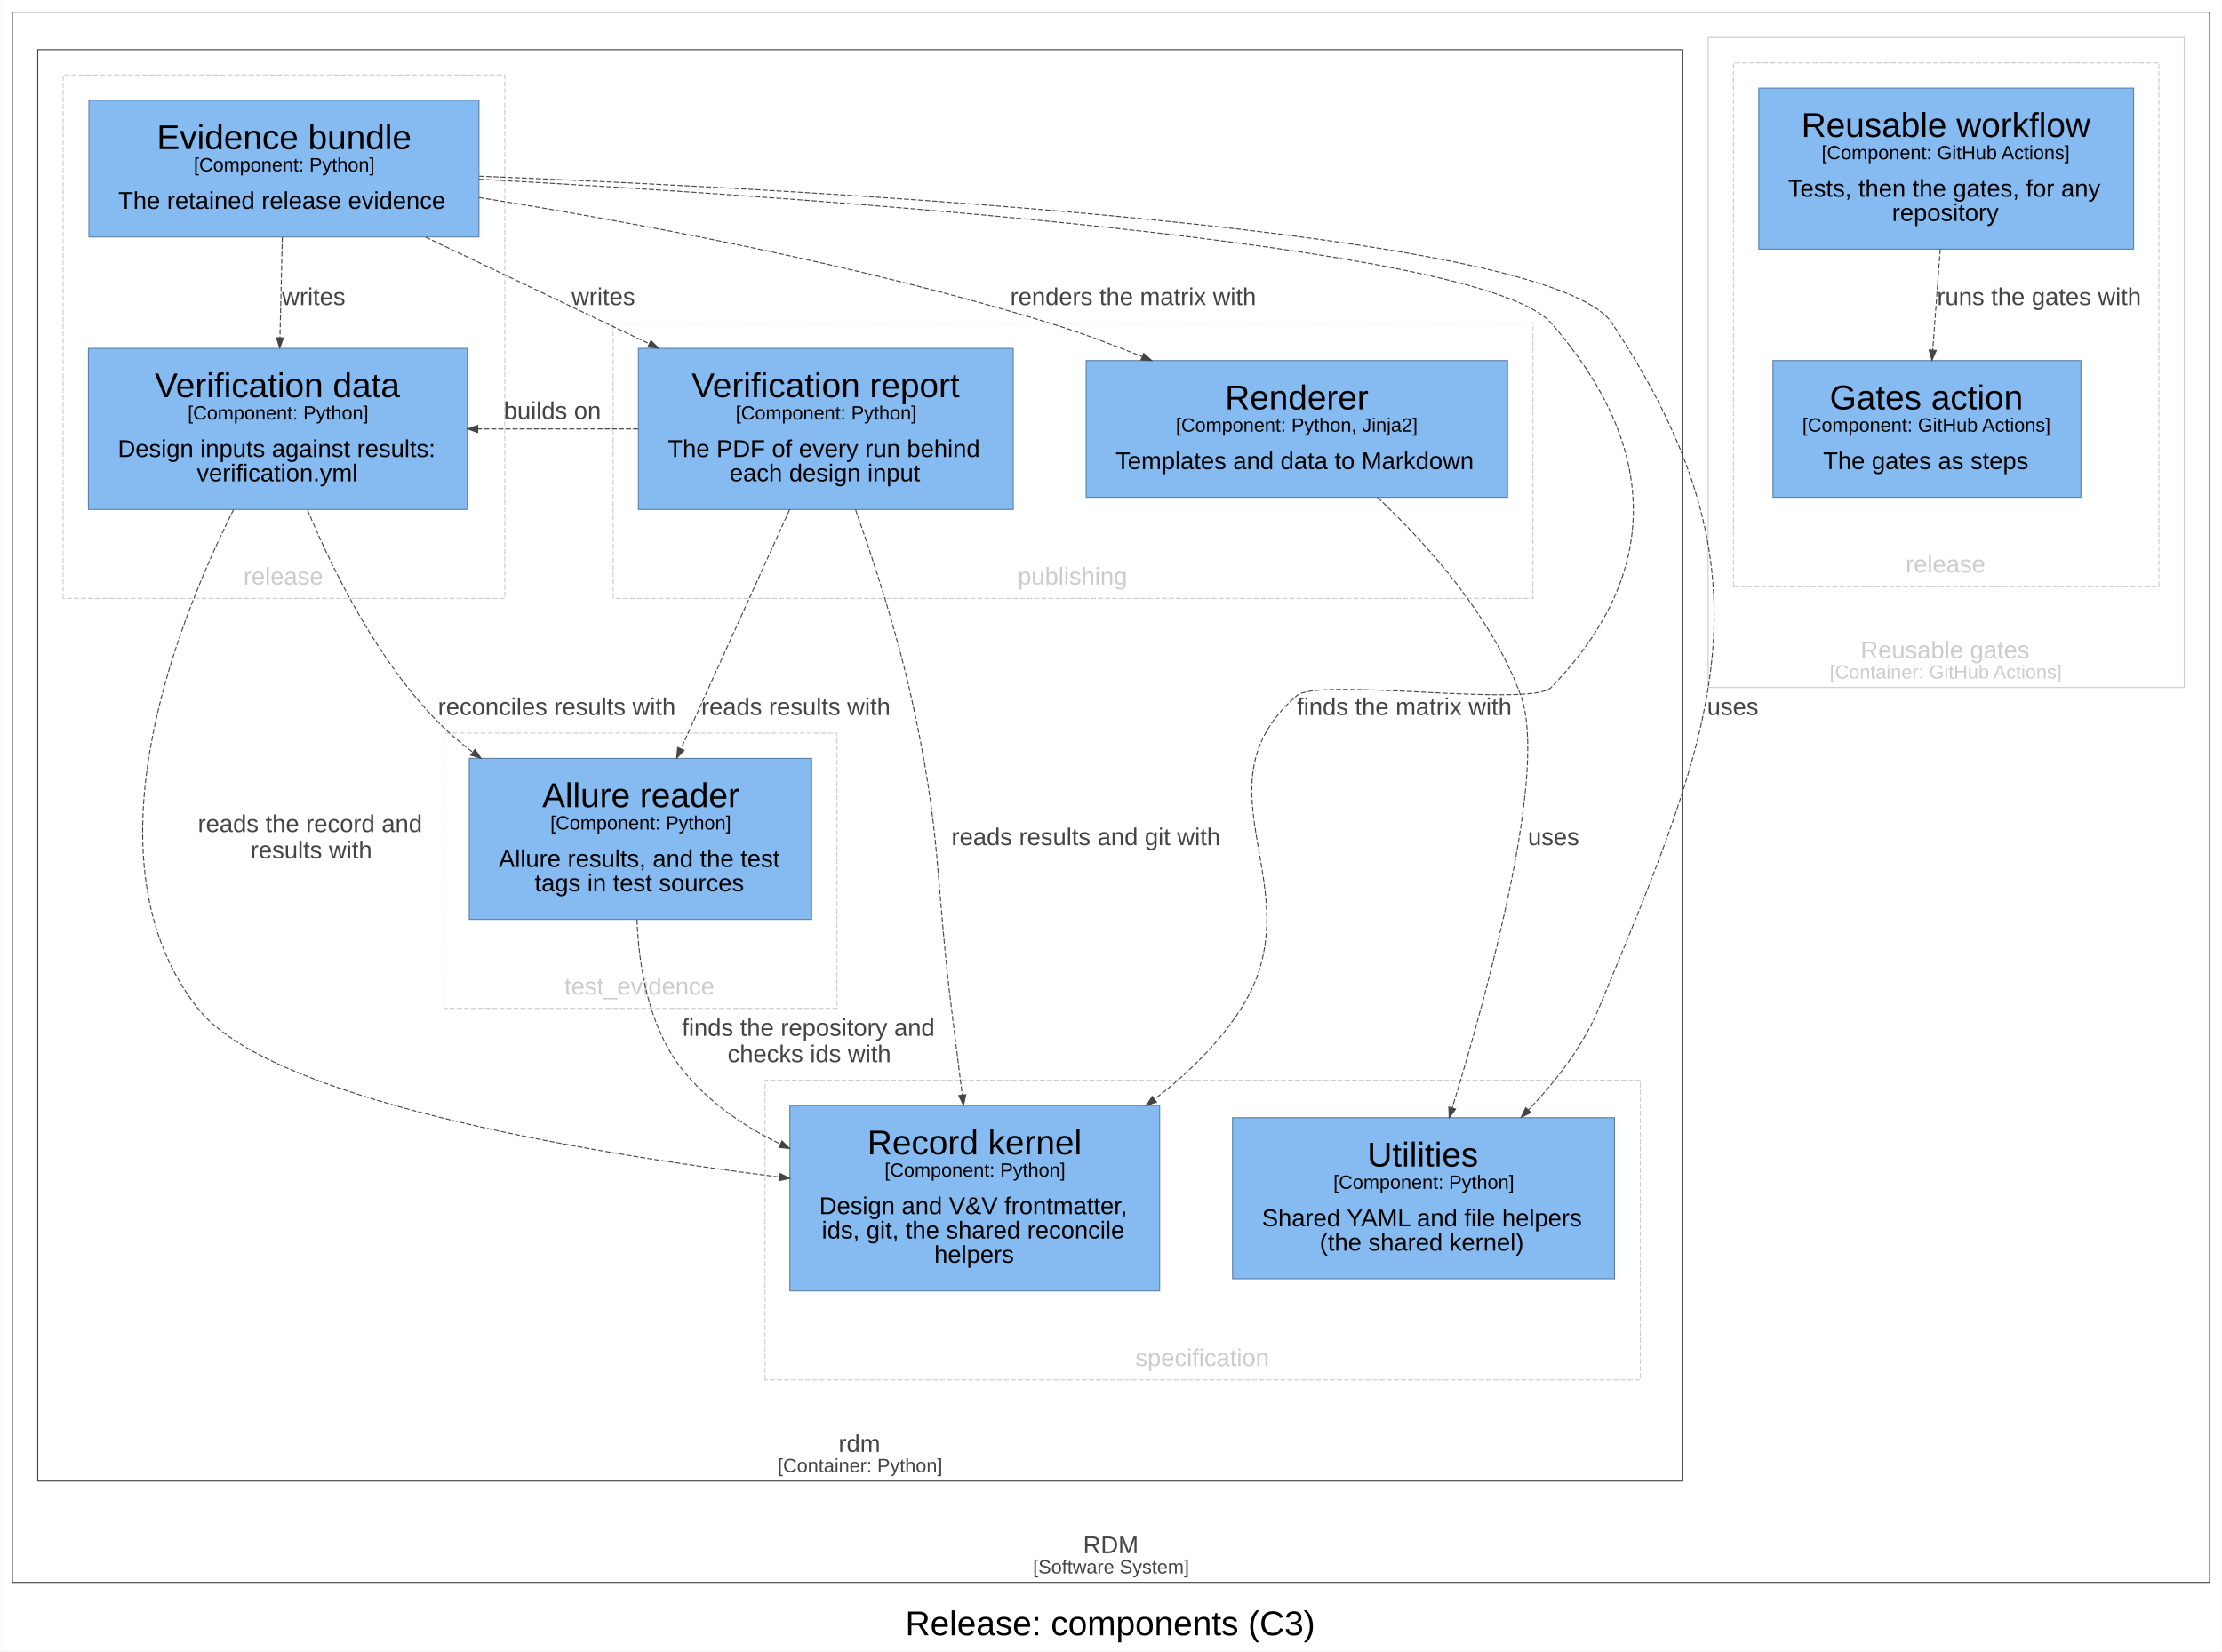
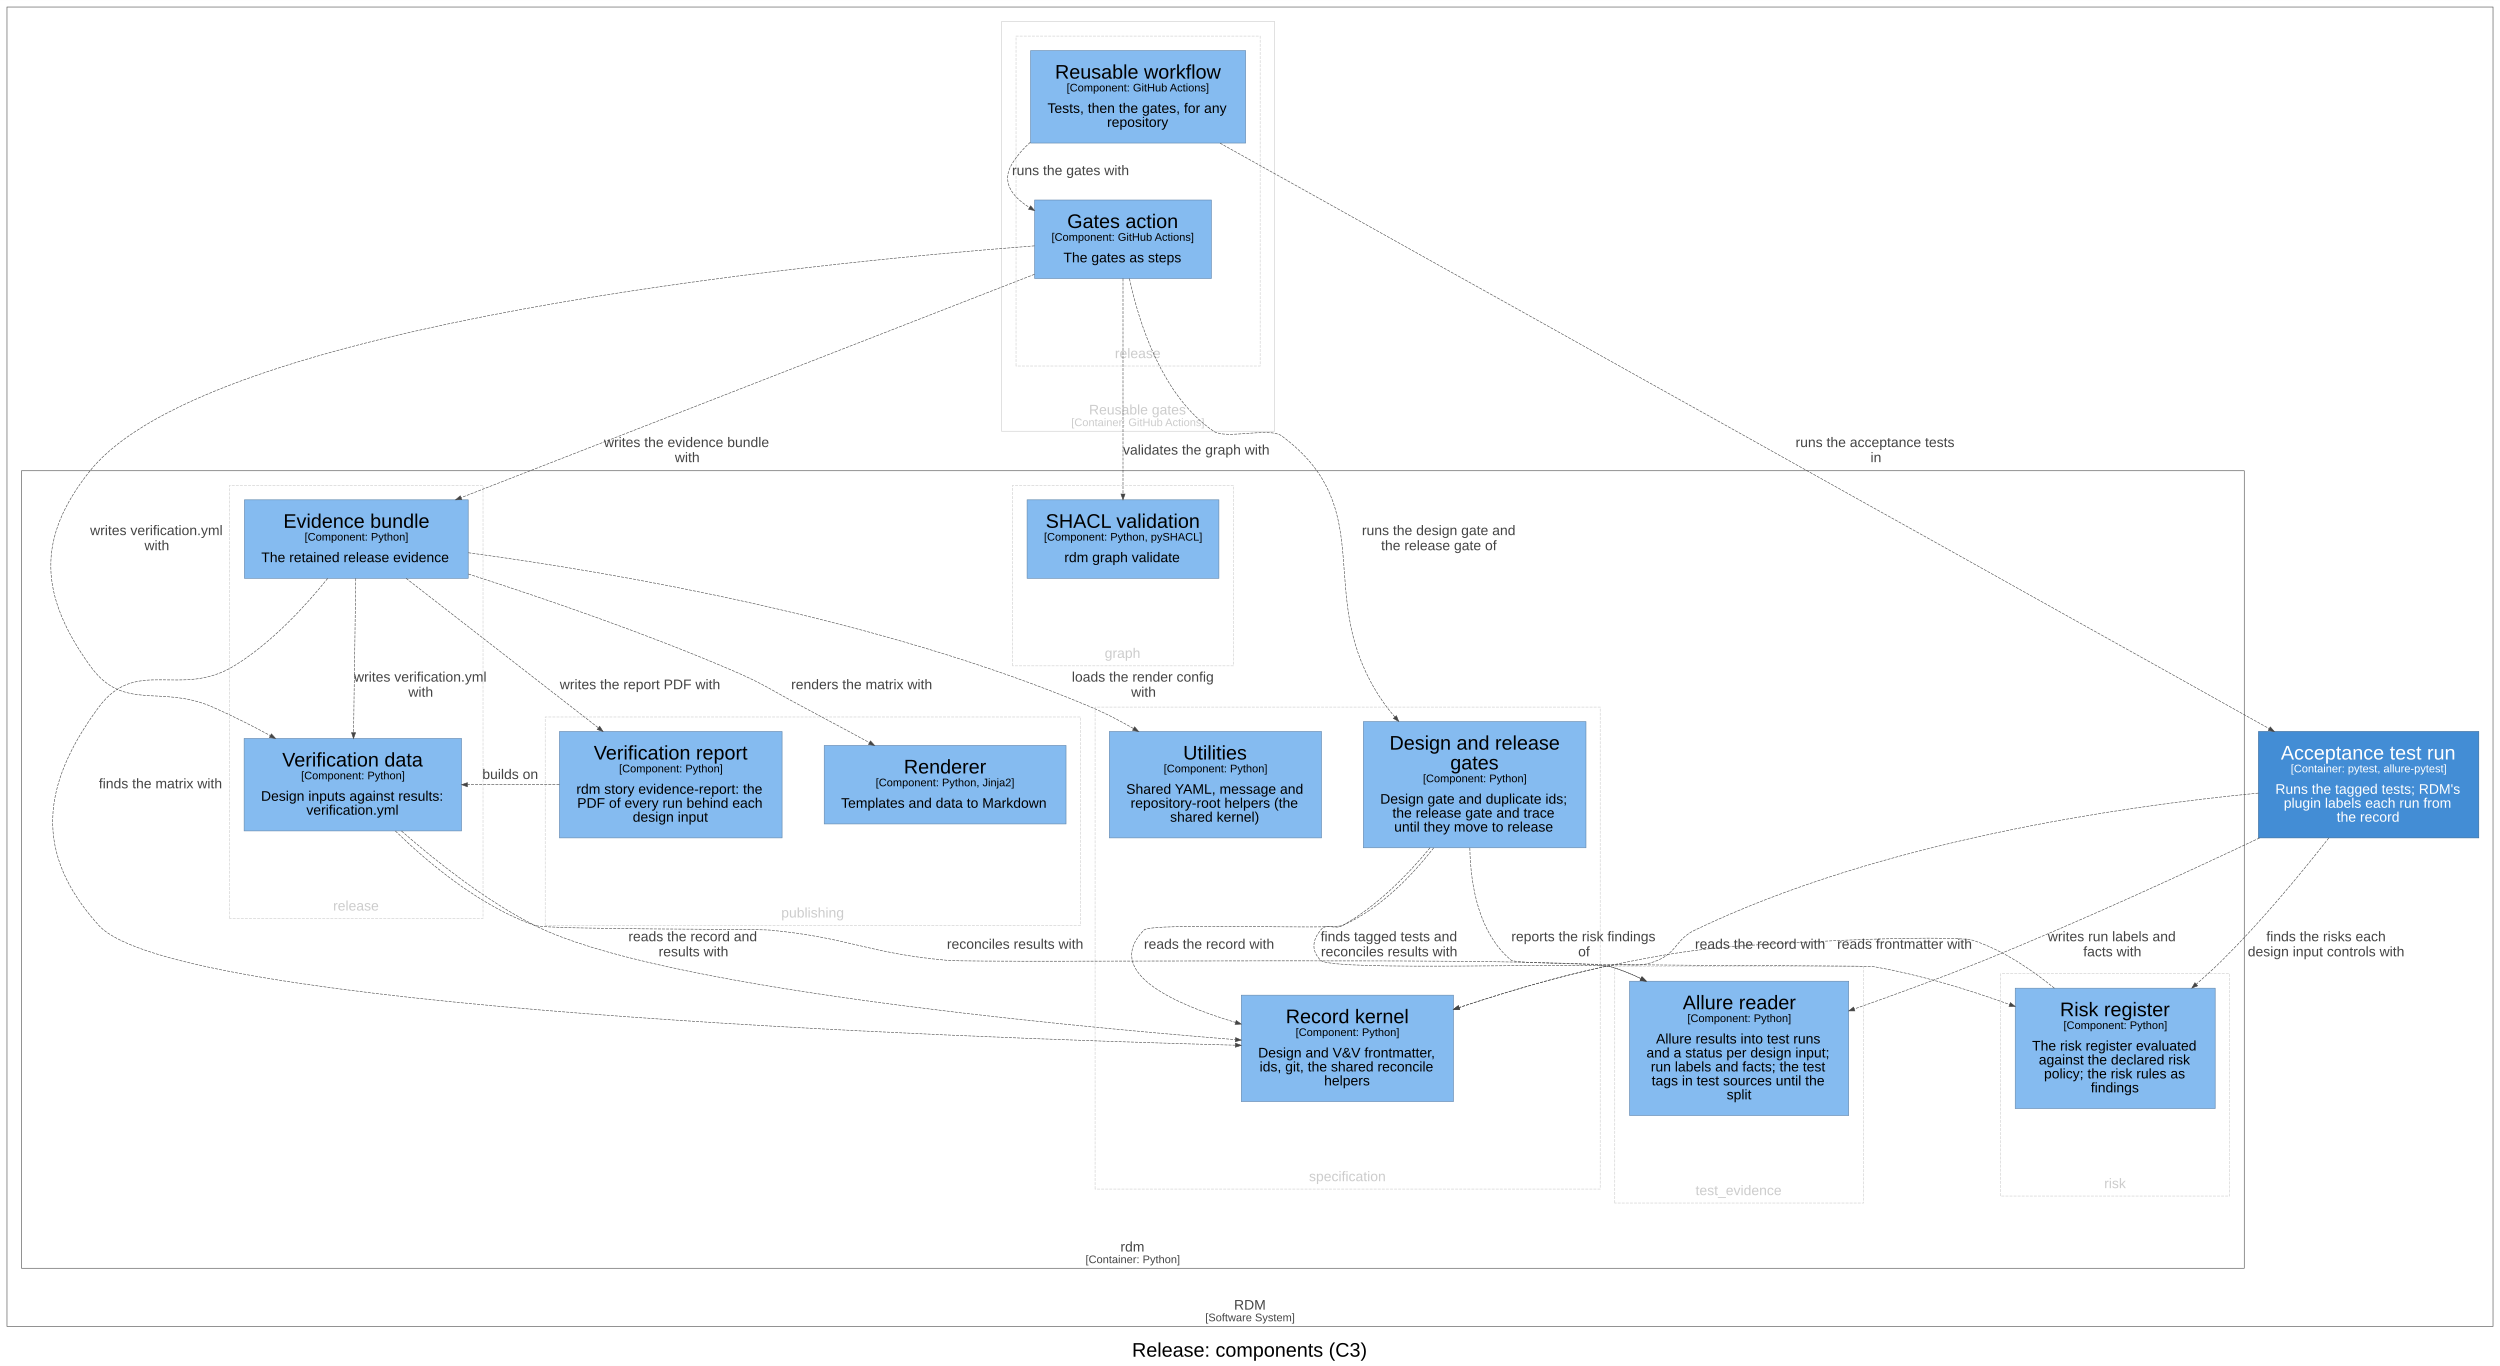
- <svg xmlns="http://www.w3.org/2000/svg" width="2193pt" height="1630pt" viewBox="0.00 0.00 2193.00 1630.40">
-   <g id="graph0" class="graph" transform="scale(1 1) rotate(0) translate(4 1626.4)">
-     <polygon fill="white" stroke="transparent" points="-4,4 -4,-1626.4 2189,-1626.4 2189,4 -4,4" />
-     <text text-anchor="start" x="889.5" y="-11.8" font-family="Arial" font-size="34.00">Release: components (C3)</text>
+ <svg xmlns="http://www.w3.org/2000/svg" width="4301pt" height="2350pt" viewBox="0.00 0.00 4301.00 2349.80">
+   <g id="graph0" class="graph" transform="scale(1 1) rotate(0) translate(4 2345.8)">
+     <polygon fill="white" stroke="transparent" points="-4,4 -4,-2345.8 4297,-2345.8 4297,4 -4,4" />
+     <text text-anchor="start" x="1943.5" y="-11.8" font-family="Arial" font-size="34.00">Release: components (C3)</text>
    <g id="clust1" class="cluster">
-       <polygon fill="none" stroke="#444444" points="8,-64 8,-1614.4 2177,-1614.4 2177,-64 8,-64" />
-       <text text-anchor="start" x="1065" y="-92.8" font-family="Arial" font-size="24.00" fill="#444444">RDM</text>
-       <text text-anchor="start" x="1015.5" y="-72.8" font-family="Arial" font-size="19.00" fill="#444444">[Software System]</text>
+       <polygon fill="none" stroke="#444444" points="8,-64 8,-2333.8 4285,-2333.8 4285,-64 8,-64" />
+       <text text-anchor="start" x="2119" y="-92.8" font-family="Arial" font-size="24.00" fill="#444444">RDM</text>
+       <text text-anchor="start" x="2069.5" y="-72.8" font-family="Arial" font-size="19.00" fill="#444444">[Software System]</text>
    </g>
    <g id="clust2" class="cluster">
-       <polygon fill="none" stroke="#cccccc" points="1682,-947.6 1682,-1589.4 2152,-1589.4 2152,-947.6 1682,-947.6" />
-       <text text-anchor="start" x="1832.5" y="-976.4" font-family="Arial" font-size="24.00" fill="#cccccc">Reusable gates</text>
-       <text text-anchor="start" x="1802" y="-956.4" font-family="Arial" font-size="19.00" fill="#cccccc">[Container: GitHub Actions]</text>
+       <polygon fill="none" stroke="#cccccc" points="1719,-1604 1719,-2308.8 2189,-2308.8 2189,-1604 1719,-1604" />
+       <text text-anchor="start" x="1869.5" y="-1632.8" font-family="Arial" font-size="24.00" fill="#cccccc">Reusable gates</text>
+       <text text-anchor="start" x="1839" y="-1612.8" font-family="Arial" font-size="19.00" fill="#cccccc">[Container: GitHub Actions]</text>
    </g>
    <g id="clust3" class="cluster">
-       <polygon fill="none" stroke="#cccccc" stroke-dasharray="5,2" points="1707,-1047.6 1707,-1564.4 2127,-1564.4 2127,-1047.6 1707,-1047.6" />
-       <text text-anchor="start" x="1877" y="-1061.2" font-family="Arial" font-size="24.00" fill="#cccccc">release</text>
+       <polygon fill="none" stroke="#cccccc" stroke-dasharray="5,2" points="1744,-1716.2 1744,-2283.8 2164,-2283.8 2164,-1716.2 1744,-1716.2" />
+       <text text-anchor="start" x="1914" y="-1729.8" font-family="Arial" font-size="24.00" fill="#cccccc">release</text>
    </g>
    <g id="clust4" class="cluster">
-       <polygon fill="none" stroke="#444444" points="33,-164 33,-1577.4 1657,-1577.4 1657,-164 33,-164" />
-       <text text-anchor="start" x="823.5" y="-192.8" font-family="Arial" font-size="24.00" fill="#444444">rdm</text>
-       <text text-anchor="start" x="763.5" y="-172.8" font-family="Arial" font-size="19.00" fill="#444444">[Container: Python]</text>
+       <polygon fill="none" stroke="#444444" points="33,-164 33,-1536 3857,-1536 3857,-164 33,-164" />
+       <text text-anchor="start" x="1923.5" y="-192.8" font-family="Arial" font-size="24.00" fill="#444444">rdm</text>
+       <text text-anchor="start" x="1863.5" y="-172.8" font-family="Arial" font-size="19.00" fill="#444444">[Container: Python]</text>
+     </g>
+     <g id="clust7" class="cluster">
+       <polygon fill="none" stroke="#cccccc" stroke-dasharray="5,2" points="391,-765.8 391,-1511 827,-1511 827,-765.8 391,-765.8" />
+       <text text-anchor="start" x="569" y="-779.4" font-family="Arial" font-size="24.00" fill="#cccccc">release</text>
+     </g>
+     <g id="clust5" class="cluster">
+       <polygon fill="none" stroke="#cccccc" stroke-dasharray="5,2" points="1738,-1200.4 1738,-1511 2118,-1511 2118,-1200.4 1738,-1200.4" />
+       <text text-anchor="start" x="1896.5" y="-1214" font-family="Arial" font-size="24.00" fill="#cccccc">graph</text>
    </g>
    <g id="clust6" class="cluster">
-       <polygon fill="none" stroke="#cccccc" stroke-dasharray="5,2" points="58,-1035.6 58,-1552.4 494,-1552.4 494,-1035.6 58,-1035.6" />
-       <text text-anchor="start" x="236" y="-1049.2" font-family="Arial" font-size="24.00" fill="#cccccc">release</text>
-     </g>
-     <g id="clust5" class="cluster">
-       <polygon fill="none" stroke="#cccccc" stroke-dasharray="5,2" points="601,-1035.6 601,-1307.4 1509,-1307.4 1509,-1035.6 601,-1035.6" />
-       <text text-anchor="start" x="1000.5" y="-1049.2" font-family="Arial" font-size="24.00" fill="#cccccc">publishing</text>
-     </g>
-     <g id="clust7" class="cluster">
-       <polygon fill="none" stroke="#cccccc" stroke-dasharray="5,2" points="751,-264 751,-559.8 1615,-559.8 1615,-264 751,-264" />
-       <text text-anchor="start" x="1116.5" y="-277.6" font-family="Arial" font-size="24.00" fill="#cccccc">specification</text>
+       <polygon fill="none" stroke="#cccccc" stroke-dasharray="5,2" points="934,-753.8 934,-1112.4 1855,-1112.4 1855,-753.8 934,-753.8" />
+       <text text-anchor="start" x="1340" y="-767.4" font-family="Arial" font-size="24.00" fill="#cccccc">publishing</text>
    </g>
    <g id="clust8" class="cluster">
-       <polygon fill="none" stroke="#cccccc" stroke-dasharray="5,2" points="434,-630.8 434,-902.6 822,-902.6 822,-630.8 434,-630.8" />
-       <text text-anchor="start" x="553" y="-644.4" font-family="Arial" font-size="24.00" fill="#cccccc">test_evidence</text>
-     </g>
-     <g id="45" class="node">
-       <polygon fill="#85bbf0" stroke="#5d82a8" points="2102,-1539.4 1732,-1539.4 1732,-1380.4 2102,-1380.4 2102,-1539.4" />
-       <text text-anchor="start" x="1774" y="-1491.2" font-family="Arial" font-size="34.00" fill="#000000">Reusable workflow</text>
-       <text text-anchor="start" x="1794" y="-1469.2" font-family="Arial" font-size="19.00" fill="#000000">[Component: GitHub Actions]</text>
-       <text text-anchor="start" x="1761" y="-1432.2" font-family="Arial" font-size="24.00" fill="#000000">Tests, then the gates, for any</text>
-       <text text-anchor="start" x="1863.5" y="-1408.2" font-family="Arial" font-size="24.00" fill="#000000">repository</text>
+       <polygon fill="none" stroke="#cccccc" stroke-dasharray="5,2" points="3438,-288.2 3438,-670.8 3832,-670.8 3832,-288.2 3438,-288.2" />
+       <text text-anchor="start" x="3616" y="-301.8" font-family="Arial" font-size="24.00" fill="#cccccc">risk</text>
+     </g>
+     <g id="clust9" class="cluster">
+       <polygon fill="none" stroke="#cccccc" stroke-dasharray="5,2" points="1880,-300.2 1880,-1129.4 2749,-1129.4 2749,-300.2 1880,-300.2" />
+       <text text-anchor="start" x="2248" y="-313.8" font-family="Arial" font-size="24.00" fill="#cccccc">specification</text>
+     </g>
+     <g id="clust10" class="cluster">
+       <polygon fill="none" stroke="#cccccc" stroke-dasharray="5,2" points="2774,-276.2 2774,-682.8 3202,-682.8 3202,-276.2 2774,-276.2" />
+       <text text-anchor="start" x="2913" y="-289.8" font-family="Arial" font-size="24.00" fill="#cccccc">test_evidence</text>
    </g>
    <g id="46" class="node">
-       <polygon fill="#85bbf0" stroke="#5d82a8" points="2050,-1270.4 1746,-1270.4 1746,-1135.4 2050,-1135.4 2050,-1270.4" />
-       <text text-anchor="start" x="1802" y="-1222.2" font-family="Arial" font-size="34.00" fill="#000000">Gates action</text>
-       <text text-anchor="start" x="1775" y="-1200.2" font-family="Arial" font-size="19.00" fill="#000000">[Component: GitHub Actions]</text>
-       <text text-anchor="start" x="1795.5" y="-1163.2" font-family="Arial" font-size="24.00" fill="#000000">The gates as steps</text>
-     </g>
-     <g id="101" class="edge">
-       <path fill="none" stroke="#444444" stroke-dasharray="5,2" d="M1911.14,-1380.31C1908.78,-1348.62 1906.07,-1312.18 1903.72,-1280.67" />
-       <polygon fill="#444444" stroke="#444444" points="1907.21,-1280.34 1902.97,-1270.63 1900.22,-1280.86 1907.21,-1280.34" />
-       <text text-anchor="start" x="1908" y="-1325.2" font-family="Arial" font-size="24.00" fill="#444444">runs the gates with</text>
+       <polygon fill="#85bbf0" stroke="#5d82a8" points="2139,-2258.8 1769,-2258.8 1769,-2099.8 2139,-2099.8 2139,-2258.8" />
+       <text text-anchor="start" x="1811" y="-2210.6" font-family="Arial" font-size="34.00" fill="#000000">Reusable workflow</text>
+       <text text-anchor="start" x="1831" y="-2188.6" font-family="Arial" font-size="19.00" fill="#000000">[Component: GitHub Actions]</text>
+       <text text-anchor="start" x="1798" y="-2151.6" font-family="Arial" font-size="24.00" fill="#000000">Tests, then the gates, for any</text>
+       <text text-anchor="start" x="1900.5" y="-2127.6" font-family="Arial" font-size="24.00" fill="#000000">repository</text>
+     </g>
+     <g id="47" class="node">
+       <polygon fill="#85bbf0" stroke="#5d82a8" points="2080,-2001.8 1776,-2001.8 1776,-1866.8 2080,-1866.8 2080,-2001.8" />
+       <text text-anchor="start" x="1832" y="-1953.6" font-family="Arial" font-size="34.00" fill="#000000">Gates action</text>
+       <text text-anchor="start" x="1805" y="-1931.6" font-family="Arial" font-size="19.00" fill="#000000">[Component: GitHub Actions]</text>
+       <text text-anchor="start" x="1825.5" y="-1894.6" font-family="Arial" font-size="24.00" fill="#000000">The gates as steps</text>
+     </g>
+     <g id="102" class="edge">
+       <path fill="none" stroke="#444444" stroke-dasharray="5,2" d="M1768.59,-2101.2C1756.3,-2090.25 1745.47,-2077.84 1737,-2063.8 1718.61,-2033.3 1736.17,-2008.46 1766.88,-1989.04" />
+       <polygon fill="#444444" stroke="#444444" points="1769.06,-1991.82 1775.87,-1983.71 1765.49,-1985.8 1769.06,-1991.82" />
+       <text text-anchor="start" x="1737" y="-2044.6" font-family="Arial" font-size="24.00" fill="#444444">runs the gates with</text>
+     </g>
+     <g id="43" class="node">
+       <polygon fill="#438dd5" stroke="#2e6295" points="4260.5,-1087.4 3881.5,-1087.4 3881.5,-904.4 4260.5,-904.4 4260.5,-1087.4" />
+       <text text-anchor="start" x="3920" y="-1039.2" font-family="Arial" font-size="34.00" fill="#ffffff">Acceptance test run</text>
+       <text text-anchor="start" x="3937" y="-1017.2" font-family="Arial" font-size="19.00" fill="#ffffff">[Container: pytest, allure-pytest]</text>
+       <text text-anchor="start" x="3910.5" y="-980.2" font-family="Arial" font-size="24.00" fill="#ffffff">Runs the tagged tests; RDM's</text>
+       <text text-anchor="start" x="3925" y="-956.2" font-family="Arial" font-size="24.00" fill="#ffffff">plugin labels each run from</text>
+       <text text-anchor="start" x="4016" y="-932.2" font-family="Arial" font-size="24.00" fill="#ffffff">the record</text>
+     </g>
+     <g id="149" class="edge">
+       <path fill="none" stroke="#444444" stroke-dasharray="5,2" d="M2094.95,-2099.64C2470.14,-1890.27 3492.28,-1319.85 3899.88,-1092.4" />
+       <polygon fill="#444444" stroke="#444444" points="3901.77,-1095.35 3908.8,-1087.42 3898.36,-1089.23 3901.77,-1095.35" />
+       <text text-anchor="start" x="3085" y="-1576.8" font-family="Arial" font-size="24.00" fill="#444444">runs the acceptance tests</text>
+       <text text-anchor="start" x="3214" y="-1550.8" font-family="Arial" font-size="24.00" fill="#444444">in</text>
+     </g>
+     <g id="40" class="node">
+       <polygon fill="#85bbf0" stroke="#5d82a8" points="2093,-1486 1763,-1486 1763,-1351 2093,-1351 2093,-1486" />
+       <text text-anchor="start" x="1795" y="-1437.8" font-family="Arial" font-size="34.00" fill="#000000">SHACL validation</text>
+       <text text-anchor="start" x="1792" y="-1415.8" font-family="Arial" font-size="19.00" fill="#000000">[Component: Python, pySHACL]</text>
+       <text text-anchor="start" x="1827" y="-1378.8" font-family="Arial" font-size="24.00" fill="#000000">rdm graph validate</text>
+     </g>
+     <g id="145" class="edge">
+       <path fill="none" stroke="#444444" stroke-dasharray="5,2" d="M1928,-1866.66C1928,-1771.36 1928,-1596.62 1928,-1496.11" />
+       <polygon fill="#444444" stroke="#444444" points="1931.5,-1496.03 1928,-1486.03 1924.5,-1496.03 1931.5,-1496.03" />
+       <text text-anchor="start" x="1928" y="-1563.8" font-family="Arial" font-size="24.00" fill="#444444">validates the graph with</text>
+     </g>
+     <g id="19" class="node">
+       <polygon fill="#85bbf0" stroke="#5d82a8" points="790,-1075.4 416,-1075.4 416,-916.4 790,-916.4 790,-1075.4" />
+       <text text-anchor="start" x="481.5" y="-1027.2" font-family="Arial" font-size="34.00" fill="#000000">Verification data</text>
+       <text text-anchor="start" x="514" y="-1005.2" font-family="Arial" font-size="19.00" fill="#000000">[Component: Python]</text>
+       <text text-anchor="start" x="445" y="-968.2" font-family="Arial" font-size="24.00" fill="#000000">Design inputs against results:</text>
+       <text text-anchor="start" x="523" y="-944.2" font-family="Arial" font-size="24.00" fill="#000000">verification.yml</text>
+     </g>
+     <g id="143" class="edge">
+       <path fill="none" stroke="#444444" stroke-dasharray="5,2" d="M1775.84,-1922.94C1383.66,-1892.77 354.82,-1790.43 151,-1536 57.74,-1419.59 63.96,-1321.53 151,-1200.4 208.74,-1120.05 271.4,-1169.17 362,-1129.4 394.77,-1115.02 429.01,-1097.7 461.05,-1080.39" />
+       <polygon fill="#444444" stroke="#444444" points="462.91,-1083.37 470.03,-1075.52 459.57,-1077.21 462.91,-1083.37" />
+       <text text-anchor="start" x="151" y="-1425.3" font-family="Arial" font-size="24.00" fill="#444444">writes verification.yml</text>
+       <text text-anchor="start" x="244.5" y="-1399.3" font-family="Arial" font-size="24.00" fill="#444444">with</text>
+     </g>
+     <g id="20" class="node">
+       <polygon fill="#85bbf0" stroke="#5d82a8" points="801.5,-1486 416.5,-1486 416.5,-1351 801.5,-1351 801.5,-1486" />
+       <text text-anchor="start" x="483.5" y="-1437.8" font-family="Arial" font-size="34.00" fill="#000000">Evidence bundle</text>
+       <text text-anchor="start" x="520" y="-1415.8" font-family="Arial" font-size="19.00" fill="#000000">[Component: Python]</text>
+       <text text-anchor="start" x="445.5" y="-1378.8" font-family="Arial" font-size="24.00" fill="#000000">The retained release evidence</text>
+     </g>
+     <g id="147" class="edge">
+       <path fill="none" stroke="#444444" stroke-dasharray="5,2" d="M1775.73,-1873.98C1530.94,-1778.63 1050.96,-1591.66 789.39,-1489.77" />
+       <polygon fill="#444444" stroke="#444444" points="790.38,-1486.4 779.79,-1486.03 787.84,-1492.92 790.38,-1486.4" />
+       <text text-anchor="start" x="1035" y="-1576.8" font-family="Arial" font-size="24.00" fill="#444444">writes the evidence bundle</text>
+       <text text-anchor="start" x="1157" y="-1550.8" font-family="Arial" font-size="24.00" fill="#444444">with</text>
+     </g>
+     <g id="8" class="node">
+       <polygon fill="#85bbf0" stroke="#5d82a8" points="2724.5,-1104.4 2341.5,-1104.4 2341.5,-887.4 2724.5,-887.4 2724.5,-1104.4" />
+       <text text-anchor="start" x="2386.5" y="-1056.2" font-family="Arial" font-size="34.00" fill="#000000">Design and release</text>
+       <text text-anchor="start" x="2491" y="-1022.2" font-family="Arial" font-size="34.00" fill="#000000">gates</text>
+       <text text-anchor="start" x="2444" y="-1000.2" font-family="Arial" font-size="19.00" fill="#000000">[Component: Python]</text>
+       <text text-anchor="start" x="2370.5" y="-963.2" font-family="Arial" font-size="24.00" fill="#000000">Design gate and duplicate ids;</text>
+       <text text-anchor="start" x="2391.5" y="-939.2" font-family="Arial" font-size="24.00" fill="#000000">the release gate and trace</text>
+       <text text-anchor="start" x="2394.5" y="-915.2" font-family="Arial" font-size="24.00" fill="#000000">until they move to release</text>
+     </g>
+     <g id="140" class="edge">
+       <path fill="none" stroke="#444444" stroke-dasharray="5,2" d="M1939.05,-1866.6C1955.74,-1789.18 1995.4,-1664.4 2084,-1604 2105.53,-1589.32 2180.07,-1611.52 2201,-1596 2374.98,-1466.98 2251.75,-1319.19 2374,-1140.4 2380.56,-1130.81 2387.89,-1121.42 2395.7,-1112.33" />
+       <polygon fill="#444444" stroke="#444444" points="2398.38,-1114.58 2402.36,-1104.76 2393.12,-1109.95 2398.38,-1114.58" />
+       <text text-anchor="start" x="2339" y="-1425.3" font-family="Arial" font-size="24.00" fill="#444444">runs the design gate and</text>
+       <text text-anchor="start" x="2372" y="-1399.3" font-family="Arial" font-size="24.00" fill="#444444">the release gate of</text>
    </g>
    <g id="30" class="node">
-       <polygon fill="#85bbf0" stroke="#5d82a8" points="1484,-1270.4 1068,-1270.4 1068,-1135.4 1484,-1135.4 1484,-1270.4" />
-       <text text-anchor="start" x="1205" y="-1222.2" font-family="Arial" font-size="34.00" fill="#000000">Renderer</text>
-       <text text-anchor="start" x="1156.5" y="-1200.2" font-family="Arial" font-size="19.00" fill="#000000">[Component: Python, Jinja2]</text>
-       <text text-anchor="start" x="1097" y="-1163.2" font-family="Arial" font-size="24.00" fill="#000000">Templates and data to Markdown</text>
+       <polygon fill="#85bbf0" stroke="#5d82a8" points="1830,-1063.4 1414,-1063.4 1414,-928.4 1830,-928.4 1830,-1063.4" />
+       <text text-anchor="start" x="1551" y="-1015.2" font-family="Arial" font-size="34.00" fill="#000000">Renderer</text>
+       <text text-anchor="start" x="1502.5" y="-993.2" font-family="Arial" font-size="19.00" fill="#000000">[Component: Python, Jinja2]</text>
+       <text text-anchor="start" x="1443" y="-956.2" font-family="Arial" font-size="24.00" fill="#000000">Templates and data to Markdown</text>
+     </g>
+     <g id="35" class="node">
+       <polygon fill="#85bbf0" stroke="#5d82a8" points="1341.5,-1087.4 958.5,-1087.4 958.5,-904.4 1341.5,-904.4 1341.5,-1087.4" />
+       <text text-anchor="start" x="1017.5" y="-1039.2" font-family="Arial" font-size="34.00" fill="#000000">Verification report</text>
+       <text text-anchor="start" x="1061" y="-1017.2" font-family="Arial" font-size="19.00" fill="#000000">[Component: Python]</text>
+       <text text-anchor="start" x="987.5" y="-980.2" font-family="Arial" font-size="24.00" fill="#000000">rdm story evidence-report: the</text>
+       <text text-anchor="start" x="989" y="-956.2" font-family="Arial" font-size="24.00" fill="#000000">PDF of every run behind each</text>
+       <text text-anchor="start" x="1084.5" y="-932.2" font-family="Arial" font-size="24.00" fill="#000000">design input</text>
+     </g>
+     <g id="113" class="edge">
+       <path fill="none" stroke="#444444" stroke-dasharray="5,2" d="M958.33,-995.9C907.17,-995.9 851.8,-995.9 800.34,-995.9" />
+       <polygon fill="#444444" stroke="#444444" points="800.1,-992.4 790.1,-995.9 800.1,-999.4 800.1,-992.4" />
+       <text text-anchor="start" x="825.75" y="-1005.7" font-family="Arial" font-size="24.00" fill="#444444">builds on</text>
+     </g>
+     <g id="6" class="node">
+       <polygon fill="#85bbf0" stroke="#5d82a8" points="2496.5,-633.8 2131.5,-633.8 2131.5,-450.8 2496.5,-450.8 2496.5,-633.8" />
+       <text text-anchor="start" x="2208" y="-585.6" font-family="Arial" font-size="34.00" fill="#000000">Record kernel</text>
+       <text text-anchor="start" x="2225" y="-563.6" font-family="Arial" font-size="19.00" fill="#000000">[Component: Python]</text>
+       <text text-anchor="start" x="2160.5" y="-526.6" font-family="Arial" font-size="24.00" fill="#000000">Design and V&amp;V frontmatter,</text>
+       <text text-anchor="start" x="2163" y="-502.6" font-family="Arial" font-size="24.00" fill="#000000">ids, git, the shared reconcile</text>
+       <text text-anchor="start" x="2274" y="-478.6" font-family="Arial" font-size="24.00" fill="#000000">helpers</text>
+     </g>
+     <g id="107" class="edge">
+       <path fill="none" stroke="#444444" stroke-dasharray="5,2" d="M686.72,-916.27C746.58,-863.76 831.24,-796.71 916,-753.8 1123.33,-648.85 1788.78,-583.99 2121.22,-557.33" />
+       <polygon fill="#444444" stroke="#444444" points="2121.76,-560.8 2131.45,-556.52 2121.2,-553.82 2121.76,-560.8" />
+       <text text-anchor="start" x="1077" y="-726.6" font-family="Arial" font-size="24.00" fill="#444444">reads the record and</text>
+       <text text-anchor="start" x="1129" y="-700.6" font-family="Arial" font-size="24.00" fill="#444444">results with</text>
+     </g>
+     <g id="21" class="node">
+       <polygon fill="#85bbf0" stroke="#5d82a8" points="3176.5,-657.8 2799.5,-657.8 2799.5,-426.8 3176.5,-426.8 3176.5,-657.8" />
+       <text text-anchor="start" x="2891" y="-609.6" font-family="Arial" font-size="34.00" fill="#000000">Allure reader</text>
+       <text text-anchor="start" x="2899" y="-587.6" font-family="Arial" font-size="19.00" fill="#000000">[Component: Python]</text>
+       <text text-anchor="start" x="2845" y="-550.6" font-family="Arial" font-size="24.00" fill="#000000">Allure results into test runs</text>
+       <text text-anchor="start" x="2828.5" y="-526.6" font-family="Arial" font-size="24.00" fill="#000000">and a status per design input;</text>
+       <text text-anchor="start" x="2836" y="-502.6" font-family="Arial" font-size="24.00" fill="#000000">run labels and facts; the test</text>
+       <text text-anchor="start" x="2837.5" y="-478.6" font-family="Arial" font-size="24.00" fill="#000000">tags in test sources until the</text>
+       <text text-anchor="start" x="2966.5" y="-454.6" font-family="Arial" font-size="24.00" fill="#000000">split</text>
+     </g>
+     <g id="132" class="edge">
+       <path fill="none" stroke="#444444" stroke-dasharray="5,2" d="M676.19,-916.24C734.82,-859.25 822.49,-786.67 916,-753.8 937.18,-746.35 1297.65,-747.91 1320,-745.8 1456.9,-732.85 1488.04,-706.06 1625,-693.8 1688.19,-688.14 2706.14,-700.72 2767,-682.8 2784.54,-677.64 2802.03,-670.64 2819.05,-662.52" />
+       <polygon fill="#444444" stroke="#444444" points="2821.03,-665.45 2828.46,-657.9 2817.94,-659.17 2821.03,-665.45" />
+       <text text-anchor="start" x="1625" y="-713.6" font-family="Arial" font-size="24.00" fill="#444444">reconciles results with</text>
+     </g>
+     <g id="111" class="edge">
+       <path fill="none" stroke="#444444" stroke-dasharray="5,2" d="M801.75,-1358.38C931.84,-1316.55 1106.43,-1256.65 1256,-1192.4 1312.07,-1168.31 1324.07,-1157.96 1378,-1129.4 1414.91,-1109.85 1454.8,-1088.35 1491.41,-1068.47" />
+       <polygon fill="#444444" stroke="#444444" points="1493.52,-1071.3 1500.64,-1063.45 1490.18,-1065.15 1493.52,-1071.3" />
+       <text text-anchor="start" x="1357" y="-1160.2" font-family="Arial" font-size="24.00" fill="#444444">renders the matrix with</text>
+     </g>
+     <g id="109" class="edge">
+       <path fill="none" stroke="#444444" stroke-dasharray="5,2" d="M694.72,-1350.85C783.78,-1281.62 924.02,-1172.59 1025.33,-1093.82" />
+       <polygon fill="#444444" stroke="#444444" points="1027.73,-1096.39 1033.48,-1087.49 1023.43,-1090.87 1027.73,-1096.39" />
+       <text text-anchor="start" x="959" y="-1160.2" font-family="Arial" font-size="24.00" fill="#444444">writes the report PDF with</text>
+     </g>
+     <g id="108" class="edge">
+       <path fill="none" stroke="#444444" stroke-dasharray="5,2" d="M608.05,-1350.85C607.03,-1279.25 605.4,-1165.09 604.27,-1085.85" />
+       <polygon fill="#444444" stroke="#444444" points="607.76,-1085.35 604.12,-1075.4 600.76,-1085.45 607.76,-1085.35" />
+       <text text-anchor="start" x="605" y="-1173.2" font-family="Arial" font-size="24.00" fill="#444444">writes verification.yml</text>
+       <text text-anchor="start" x="698.5" y="-1147.2" font-family="Arial" font-size="24.00" fill="#444444">with</text>
+     </g>
+     <g id="110" class="edge">
+       <path fill="none" stroke="#444444" stroke-dasharray="5,2" d="M559.77,-1350.81C521,-1302.68 462.97,-1239.52 399,-1200.4 306.65,-1143.92 230.43,-1216.39 166,-1129.4 66.64,-995.26 53.86,-877.46 166,-753.8 296.15,-610.28 1618.06,-561.26 2121.09,-547.73" />
+       <polygon fill="#444444" stroke="#444444" points="2121.46,-551.22 2131.36,-547.46 2121.27,-544.22 2121.46,-551.22" />
+       <text text-anchor="start" x="166" y="-989.7" font-family="Arial" font-size="24.00" fill="#444444">finds the matrix with</text>
    </g>
    <g id="7" class="node">
-       <polygon fill="#85bbf0" stroke="#5d82a8" points="1589.5,-522.8 1212.5,-522.8 1212.5,-363.8 1589.5,-363.8 1589.5,-522.8" />
-       <text text-anchor="start" x="1345.5" y="-474.6" font-family="Arial" font-size="34.00" fill="#000000">Utilities</text>
-       <text text-anchor="start" x="1312" y="-452.6" font-family="Arial" font-size="19.00" fill="#000000">[Component: Python]</text>
-       <text text-anchor="start" x="1241.5" y="-415.6" font-family="Arial" font-size="24.00" fill="#000000">Shared YAML and file helpers</text>
-       <text text-anchor="start" x="1298.5" y="-391.6" font-family="Arial" font-size="24.00" fill="#000000">(the shared kernel)</text>
-     </g>
-     <g id="95" class="edge">
-       <path fill="none" stroke="#444444" stroke-dasharray="5,2" d="M1355.61,-1135.29C1406.8,-1086.98 1468.82,-1016.79 1497,-939.6 1523.84,-866.1 1466.46,-653.95 1429.34,-532.48" />
-       <polygon fill="#444444" stroke="#444444" points="1432.65,-531.34 1426.37,-522.81 1425.96,-533.4 1432.65,-531.34" />
-       <text text-anchor="start" x="1504" y="-791.9" font-family="Arial" font-size="24.00" fill="#444444">uses</text>
-     </g>
-     <g id="34" class="node">
-       <polygon fill="#85bbf0" stroke="#5d82a8" points="996,-1282.4 626,-1282.4 626,-1123.4 996,-1123.4 996,-1282.4" />
-       <text text-anchor="start" x="678.5" y="-1234.2" font-family="Arial" font-size="34.00" fill="#000000">Verification report</text>
-       <text text-anchor="start" x="722" y="-1212.2" font-family="Arial" font-size="19.00" fill="#000000">[Component: Python]</text>
-       <text text-anchor="start" x="655" y="-1175.2" font-family="Arial" font-size="24.00" fill="#000000">The PDF of every run behind</text>
-       <text text-anchor="start" x="716" y="-1151.2" font-family="Arial" font-size="24.00" fill="#000000">each design input</text>
-     </g>
-     <g id="19" class="node">
-       <polygon fill="#85bbf0" stroke="#5d82a8" points="457,-1282.4 83,-1282.4 83,-1123.4 457,-1123.4 457,-1282.4" />
-       <text text-anchor="start" x="148.5" y="-1234.2" font-family="Arial" font-size="34.00" fill="#000000">Verification data</text>
-       <text text-anchor="start" x="181" y="-1212.2" font-family="Arial" font-size="19.00" fill="#000000">[Component: Python]</text>
-       <text text-anchor="start" x="112" y="-1175.2" font-family="Arial" font-size="24.00" fill="#000000">Design inputs against results:</text>
-       <text text-anchor="start" x="190" y="-1151.2" font-family="Arial" font-size="24.00" fill="#000000">verification.yml</text>
+       <polygon fill="#85bbf0" stroke="#5d82a8" points="2269.5,-1087.4 1904.5,-1087.4 1904.5,-904.4 2269.5,-904.4 2269.5,-1087.4" />
+       <text text-anchor="start" x="2031.5" y="-1039.2" font-family="Arial" font-size="34.00" fill="#000000">Utilities</text>
+       <text text-anchor="start" x="1998" y="-1017.2" font-family="Arial" font-size="19.00" fill="#000000">[Component: Python]</text>
+       <text text-anchor="start" x="1933.5" y="-980.2" font-family="Arial" font-size="24.00" fill="#000000">Shared YAML, message and</text>
+       <text text-anchor="start" x="1941" y="-956.2" font-family="Arial" font-size="24.00" fill="#000000">repository-root helpers (the</text>
+       <text text-anchor="start" x="2009" y="-932.2" font-family="Arial" font-size="24.00" fill="#000000">shared kernel)</text>
    </g>
    <g id="112" class="edge">
-       <path fill="none" stroke="#444444" stroke-dasharray="5,2" d="M625.67,-1202.9C574.7,-1202.9 519.23,-1202.9 467.59,-1202.9" />
-       <polygon fill="#444444" stroke="#444444" points="467.32,-1199.4 457.32,-1202.9 467.32,-1206.4 467.32,-1199.4" />
-       <text text-anchor="start" x="493" y="-1212.7" font-family="Arial" font-size="24.00" fill="#444444">builds on</text>
-     </g>
-     <g id="6" class="node">
-       <polygon fill="#85bbf0" stroke="#5d82a8" points="1140.5,-534.8 775.5,-534.8 775.5,-351.8 1140.5,-351.8 1140.5,-534.8" />
-       <text text-anchor="start" x="852" y="-486.6" font-family="Arial" font-size="34.00" fill="#000000">Record kernel</text>
-       <text text-anchor="start" x="869" y="-464.6" font-family="Arial" font-size="19.00" fill="#000000">[Component: Python]</text>
-       <text text-anchor="start" x="804.5" y="-427.6" font-family="Arial" font-size="24.00" fill="#000000">Design and V&amp;V frontmatter,</text>
-       <text text-anchor="start" x="807" y="-403.6" font-family="Arial" font-size="24.00" fill="#000000">ids, git, the shared reconcile</text>
-       <text text-anchor="start" x="918" y="-379.6" font-family="Arial" font-size="24.00" fill="#000000">helpers</text>
-     </g>
-     <g id="113" class="edge">
-       <path fill="none" stroke="#444444" stroke-dasharray="5,2" d="M840.35,-1123.15C858.53,-1071.59 881.01,-1002.37 895,-939.6 925.89,-801.03 918.21,-763.65 936,-622.8 939.18,-597.64 942.55,-570.48 945.68,-545.12" />
-       <polygon fill="#444444" stroke="#444444" points="949.17,-545.47 946.91,-535.12 942.22,-544.62 949.17,-545.47" />
-       <text text-anchor="start" x="935" y="-791.9" font-family="Arial" font-size="24.00" fill="#444444">reads results and git with</text>
-     </g>
-     <g id="21" class="node">
-       <polygon fill="#85bbf0" stroke="#5d82a8" points="797,-877.6 459,-877.6 459,-718.6 797,-718.6 797,-877.6" />
-       <text text-anchor="start" x="531" y="-829.4" font-family="Arial" font-size="34.00" fill="#000000">Allure reader</text>
-       <text text-anchor="start" x="539" y="-807.4" font-family="Arial" font-size="19.00" fill="#000000">[Component: Python]</text>
-       <text text-anchor="start" x="488" y="-770.4" font-family="Arial" font-size="24.00" fill="#000000">Allure results, and the test</text>
-       <text text-anchor="start" x="523.5" y="-746.4" font-family="Arial" font-size="24.00" fill="#000000">tags in test sources</text>
-     </g>
-     <g id="132" class="edge">
-       <path fill="none" stroke="#444444" stroke-dasharray="5,2" d="M775.28,-1123.28C744.47,-1055.46 700.02,-957.62 668.02,-887.18" />
-       <polygon fill="#444444" stroke="#444444" points="671.11,-885.52 663.78,-877.87 664.73,-888.42 671.11,-885.52" />
-       <text text-anchor="start" x="688" y="-920.4" font-family="Arial" font-size="24.00" fill="#444444">reads results with</text>
-     </g>
-     <g id="106" class="edge">
-       <path fill="none" stroke="#444444" stroke-dasharray="5,2" d="M226.29,-1123.22C166.33,-1003.51 78.12,-774.42 191,-630.8 261.16,-541.53 561.84,-489.69 765.23,-464.22" />
-       <polygon fill="#444444" stroke="#444444" points="765.95,-467.66 775.44,-462.96 765.09,-460.71 765.95,-467.66" />
-       <text text-anchor="start" x="191" y="-804.9" font-family="Arial" font-size="24.00" fill="#444444">reads the record and</text>
-       <text text-anchor="start" x="243" y="-778.9" font-family="Arial" font-size="24.00" fill="#444444">results with</text>
+       <path fill="none" stroke="#444444" stroke-dasharray="5,2" d="M801.75,-1394.96C1055.34,-1360.57 1511.2,-1282.23 1873,-1129.4 1897.47,-1119.06 1922.38,-1106.17 1946.15,-1092.51" />
+       <polygon fill="#444444" stroke="#444444" points="1947.97,-1095.5 1954.85,-1087.44 1944.45,-1089.45 1947.97,-1095.5" />
+       <text text-anchor="start" x="1840" y="-1173.2" font-family="Arial" font-size="24.00" fill="#444444">loads the render config</text>
+       <text text-anchor="start" x="1942" y="-1147.2" font-family="Arial" font-size="24.00" fill="#444444">with</text>
+     </g>
+     <g id="25" class="node">
+       <polygon fill="#85bbf0" stroke="#5d82a8" points="3807,-645.8 3463,-645.8 3463,-438.8 3807,-438.8 3807,-645.8" />
+       <text text-anchor="start" x="3540" y="-597.6" font-family="Arial" font-size="34.00" fill="#000000">Risk register</text>
+       <text text-anchor="start" x="3546" y="-575.6" font-family="Arial" font-size="19.00" fill="#000000">[Component: Python]</text>
+       <text text-anchor="start" x="3492" y="-538.6" font-family="Arial" font-size="24.00" fill="#000000">The risk register evaluated</text>
+       <text text-anchor="start" x="3503.5" y="-514.6" font-family="Arial" font-size="24.00" fill="#000000">against the declared risk</text>
+       <text text-anchor="start" x="3512.5" y="-490.6" font-family="Arial" font-size="24.00" fill="#000000">policy; the risk rules as</text>
+       <text text-anchor="start" x="3593" y="-466.6" font-family="Arial" font-size="24.00" fill="#000000">findings</text>
+     </g>
+     <g id="98" class="edge">
+       <path fill="none" stroke="#444444" stroke-dasharray="5,2" d="M3530.33,-645.82C3490.26,-678.62 3441.98,-710.76 3391.5,-727.8 3366.76,-736.15 3182.57,-729.26 3156.5,-727.8 2977.66,-717.78 2931.19,-720.11 2756,-682.8 2672.83,-665.09 2583.06,-638.08 2506.29,-612.46" />
+       <polygon fill="#444444" stroke="#444444" points="2507.11,-609.04 2496.51,-609.18 2504.88,-615.68 2507.11,-609.04" />
+       <text text-anchor="start" x="3156.5" y="-713.6" font-family="Arial" font-size="24.00" fill="#444444">reads frontmatter with</text>
+     </g>
+     <g id="77" class="edge">
+       <path fill="none" stroke="#444444" stroke-dasharray="5,2" d="M2524.69,-887.12C2526.02,-820.67 2540.55,-739.67 2596,-693.8 2609.36,-682.75 3202.92,-685.75 3220,-682.8 3298.31,-669.28 3381.88,-643.53 3453.35,-617.8" />
+       <polygon fill="#444444" stroke="#444444" points="3454.7,-621.04 3462.9,-614.34 3452.31,-614.46 3454.7,-621.04" />
+       <text text-anchor="start" x="2596" y="-726.6" font-family="Arial" font-size="24.00" fill="#444444">reports the risk findings</text>
+       <text text-anchor="start" x="2711" y="-700.6" font-family="Arial" font-size="24.00" fill="#444444">of</text>
+     </g>
+     <g id="76" class="edge">
+       <path fill="none" stroke="#444444" stroke-dasharray="5,2" d="M2462.47,-887.17C2423.05,-836.86 2369.14,-781.95 2306,-753.8 2288.64,-746.06 1977.28,-759.39 1964,-745.8 1895.23,-675.4 2006.73,-621.38 2121.69,-586.91" />
+       <polygon fill="#444444" stroke="#444444" points="2122.78,-590.24 2131.39,-584.05 2120.8,-583.52 2122.78,-590.24" />
+       <text text-anchor="start" x="1964" y="-713.6" font-family="Arial" font-size="24.00" fill="#444444">reads the record with</text>
+     </g>
+     <g id="125" class="edge">
+       <path fill="none" stroke="#444444" stroke-dasharray="5,2" d="M2456.27,-887.35C2416.66,-839.46 2364.4,-786.58 2306,-753.8 2290.95,-745.35 2278.87,-759.2 2268,-745.8 2253.44,-727.85 2251.84,-710.32 2268,-693.8 2287.39,-673.98 2740.45,-690.8 2767,-682.8 2784.41,-677.56 2801.79,-670.53 2818.71,-662.42" />
+       <polygon fill="#444444" stroke="#444444" points="2820.65,-665.37 2828.07,-657.81 2817.55,-659.09 2820.65,-665.37" />
+       <text text-anchor="start" x="2268" y="-726.6" font-family="Arial" font-size="24.00" fill="#444444">finds tagged tests and</text>
+       <text text-anchor="start" x="2268.5" y="-700.6" font-family="Arial" font-size="24.00" fill="#444444">reconciles results with</text>
+     </g>
+     <g id="122" class="edge">
+       <path fill="none" stroke="#444444" stroke-dasharray="5,2" d="M4002.37,-904.11C3953.89,-842.27 3885.89,-759.94 3819,-693.8 3805,-679.96 3789.84,-666.05 3774.42,-652.59" />
+       <polygon fill="#444444" stroke="#444444" points="3776.68,-649.92 3766.83,-646.01 3772.1,-655.21 3776.68,-649.92" />
+       <text text-anchor="start" x="3895" y="-726.6" font-family="Arial" font-size="24.00" fill="#444444">finds the risks each</text>
+       <text text-anchor="start" x="3863" y="-700.6" font-family="Arial" font-size="24.00" fill="#444444">design input controls with</text>
+     </g>
+     <g id="119" class="edge">
+       <path fill="none" stroke="#444444" stroke-dasharray="5,2" d="M3881.38,-981.44C3644.37,-958.62 3231.1,-898.77 2912,-745.8 2878.95,-729.96 2881.75,-708.09 2848,-693.8 2810.08,-677.74 2796.26,-691.48 2756,-682.8 2672.93,-664.89 2583.18,-638.02 2506.39,-612.62" />
+       <polygon fill="#444444" stroke="#444444" points="2507.21,-609.2 2496.61,-609.37 2505,-615.85 2507.21,-609.2" />
+       <text text-anchor="start" x="2912" y="-713.6" font-family="Arial" font-size="24.00" fill="#444444">reads the record with</text>
    </g>
    <g id="131" class="edge">
-       <path fill="none" stroke="#444444" stroke-dasharray="5,2" d="M299.17,-1123.13C325.41,-1060.53 368.93,-973.78 428,-913.6 438.46,-902.94 450.12,-892.96 462.41,-883.68" />
-       <polygon fill="#444444" stroke="#444444" points="464.59,-886.42 470.57,-877.68 460.44,-880.78 464.59,-886.42" />
-       <text text-anchor="start" x="428" y="-920.4" font-family="Arial" font-size="24.00" fill="#444444">reconciles results with</text>
-     </g>
-     <g id="20" class="node">
-       <polygon fill="#85bbf0" stroke="#5d82a8" points="468.5,-1527.4 83.5,-1527.4 83.5,-1392.4 468.5,-1392.4 468.5,-1527.4" />
-       <text text-anchor="start" x="150.5" y="-1479.2" font-family="Arial" font-size="34.00" fill="#000000">Evidence bundle</text>
-       <text text-anchor="start" x="187" y="-1457.2" font-family="Arial" font-size="19.00" fill="#000000">[Component: Python]</text>
-       <text text-anchor="start" x="112.5" y="-1420.2" font-family="Arial" font-size="24.00" fill="#000000">The retained release evidence</text>
-     </g>
-     <g id="110" class="edge">
-       <path fill="none" stroke="#444444" stroke-dasharray="5,2" d="M468.59,-1431.4C623,-1406.72 844.14,-1365.4 1032,-1307.4 1061.95,-1298.15 1093.24,-1286.5 1123.04,-1274.37" />
-       <polygon fill="#444444" stroke="#444444" points="1124.74,-1277.45 1132.66,-1270.42 1122.08,-1270.98 1124.74,-1277.45" />
-       <text text-anchor="start" x="993" y="-1325.2" font-family="Arial" font-size="24.00" fill="#444444">renders the matrix with</text>
-     </g>
-     <g id="108" class="edge">
-       <path fill="none" stroke="#444444" stroke-dasharray="5,2" d="M415.87,-1392.23C483.41,-1360.04 565.14,-1321.09 636.7,-1286.98" />
-       <polygon fill="#444444" stroke="#444444" points="638.3,-1290.09 645.82,-1282.63 635.29,-1283.77 638.3,-1290.09" />
-       <text text-anchor="start" x="560" y="-1325.2" font-family="Arial" font-size="24.00" fill="#444444">writes</text>
-     </g>
-     <g id="107" class="edge">
-       <path fill="none" stroke="#444444" stroke-dasharray="5,2" d="M274.43,-1392.23C273.72,-1361.88 272.86,-1325.51 272.09,-1292.86" />
-       <polygon fill="#444444" stroke="#444444" points="275.59,-1292.78 271.86,-1282.86 268.59,-1292.94 275.59,-1292.78" />
-       <text text-anchor="start" x="274" y="-1325.2" font-family="Arial" font-size="24.00" fill="#444444">writes</text>
-     </g>
-     <g id="109" class="edge">
-       <path fill="none" stroke="#444444" stroke-dasharray="5,2" d="M468.63,-1449.52C802.24,-1431.26 1458.67,-1385.74 1527,-1307.4 1632.12,-1186.89 1638.26,-1062.46 1527,-947.6 1507.59,-927.56 1297.1,-957.86 1276,-939.6 1170.57,-848.39 1295.65,-748.53 1221,-630.8 1199.17,-596.37 1168.47,-566.44 1135.73,-541.23" />
-       <polygon fill="#444444" stroke="#444444" points="1137.45,-538.15 1127.36,-534.92 1133.24,-543.74 1137.45,-538.15" />
-       <text text-anchor="start" x="1276" y="-920.4" font-family="Arial" font-size="24.00" fill="#444444">finds the matrix with</text>
-     </g>
-     <g id="111" class="edge">
-       <path fill="none" stroke="#444444" stroke-dasharray="5,2" d="M468.79,-1452.45C818.31,-1438.53 1526.29,-1399.19 1587,-1307.4 1752.92,-1056.54 1689.58,-908.47 1574,-630.8 1558.51,-593.59 1532.08,-559.21 1504.47,-530.36" />
-       <polygon fill="#444444" stroke="#444444" points="1506.92,-527.87 1497.44,-523.15 1501.91,-532.75 1506.92,-527.87" />
-       <text text-anchor="start" x="1681" y="-920.4" font-family="Arial" font-size="24.00" fill="#444444">uses</text>
-     </g>
-     <g id="122" class="edge">
-       <path fill="none" stroke="#444444" stroke-dasharray="5,2" d="M624.54,-718.36C626.44,-671.03 636.32,-612.15 669,-570.8 694.2,-538.91 729.07,-514.88 765.9,-496.83" />
-       <polygon fill="#444444" stroke="#444444" points="767.76,-499.82 775.3,-492.37 764.76,-493.49 767.76,-499.82" />
-       <text text-anchor="start" x="669" y="-603.6" font-family="Arial" font-size="24.00" fill="#444444">finds the repository and</text>
-       <text text-anchor="start" x="714" y="-577.6" font-family="Arial" font-size="24.00" fill="#444444">checks ids with</text>
+       <path fill="none" stroke="#444444" stroke-dasharray="5,2" d="M3883.38,-904.29C3752.06,-842.14 3571.87,-759.39 3410,-693.8 3337.64,-664.48 3257.16,-635.02 3186.04,-610.03" />
+       <polygon fill="#444444" stroke="#444444" points="3187.11,-606.7 3176.52,-606.69 3184.79,-613.3 3187.11,-606.7" />
+       <text text-anchor="start" x="3519" y="-726.6" font-family="Arial" font-size="24.00" fill="#444444">writes run labels and</text>
+       <text text-anchor="start" x="3580" y="-700.6" font-family="Arial" font-size="24.00" fill="#444444">facts with</text>
    </g>
  </g>
</svg>
